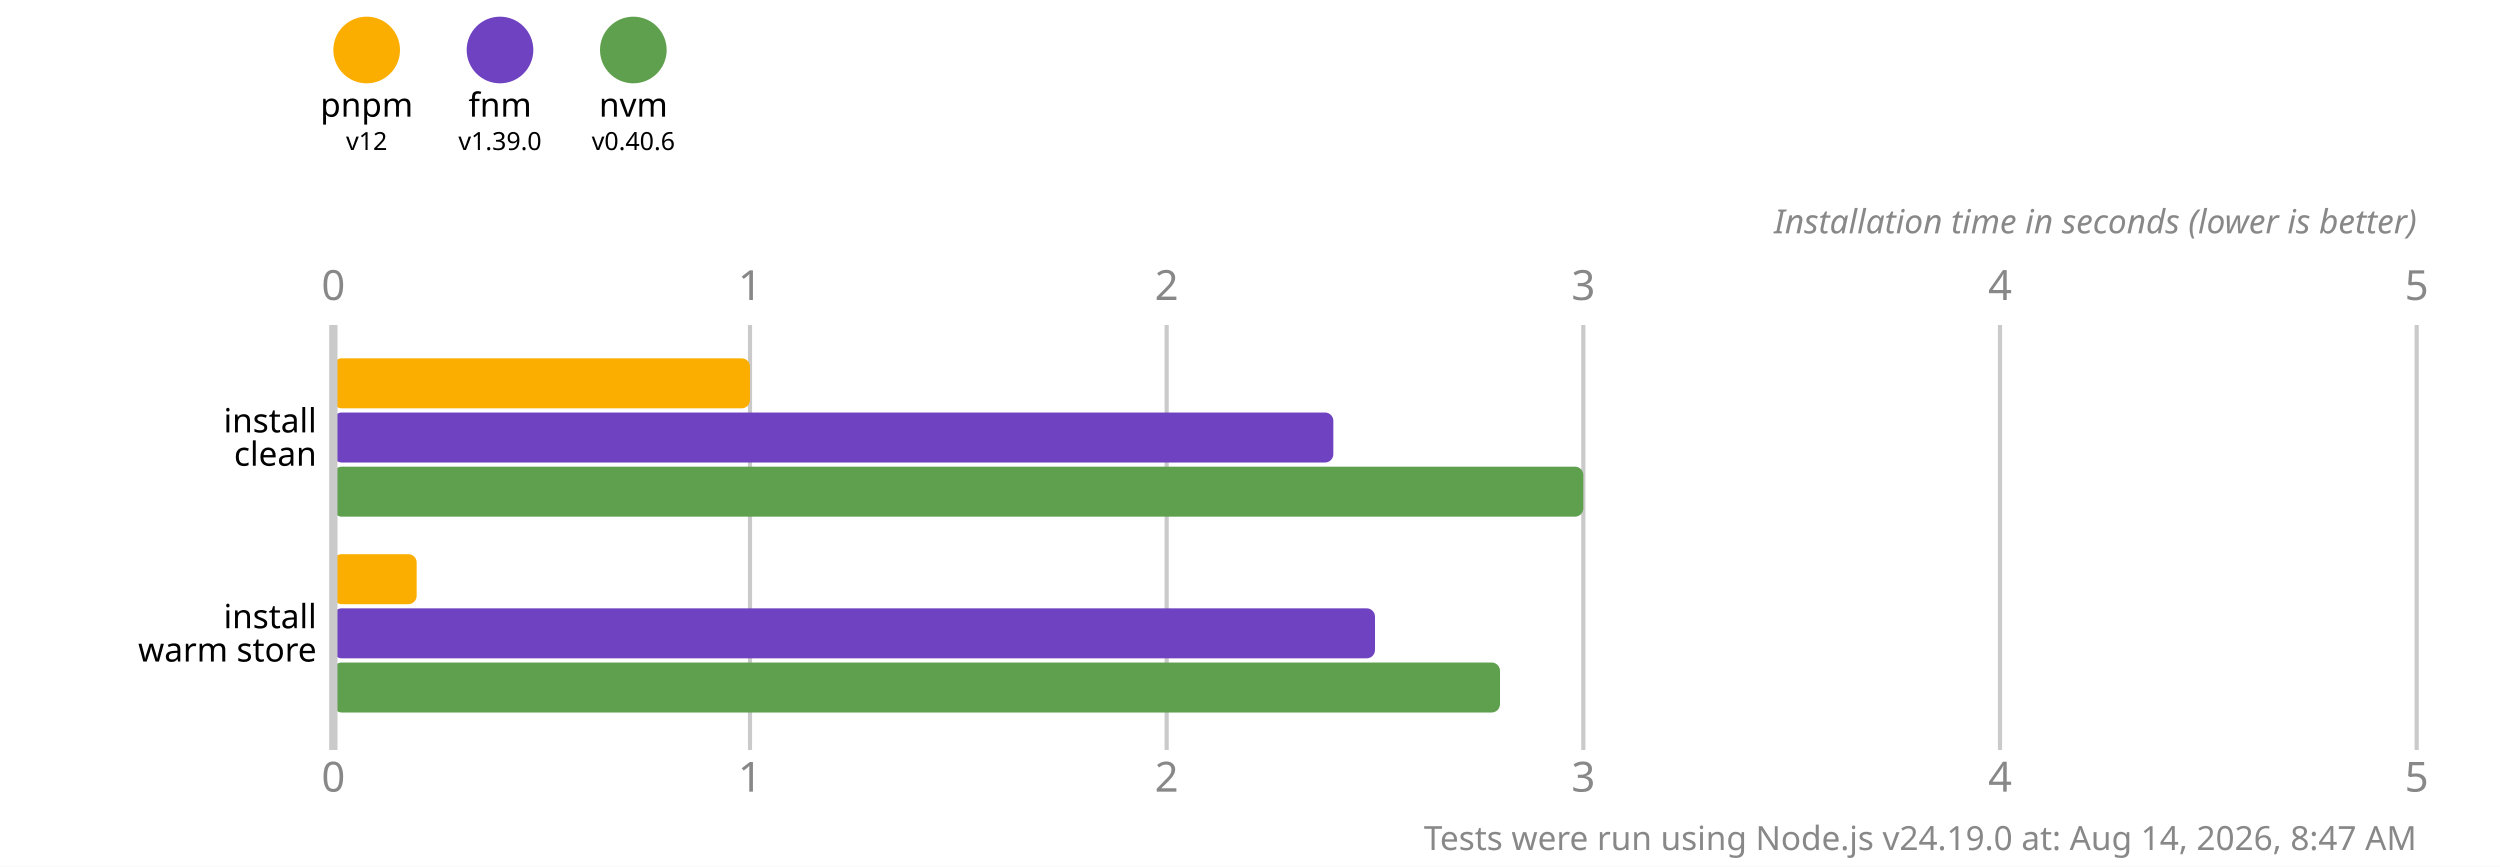
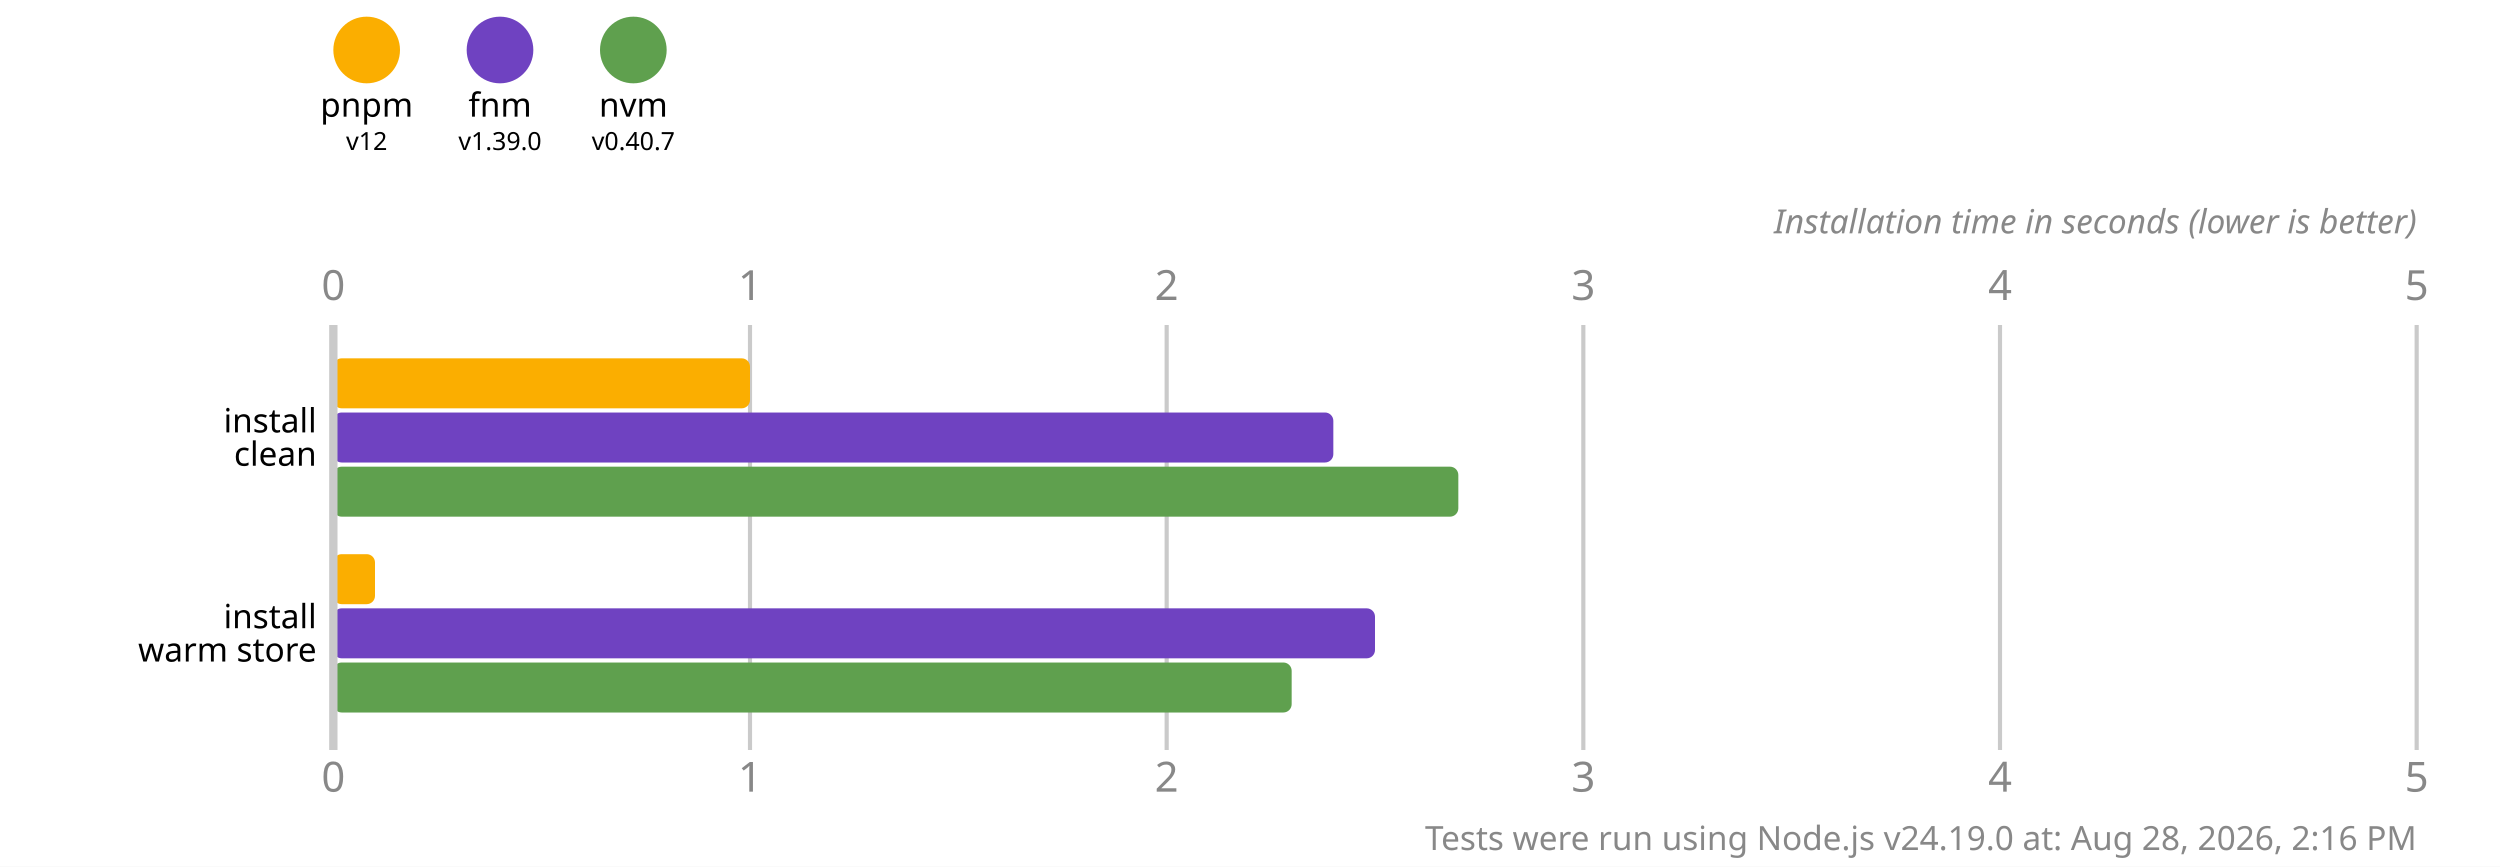
<svg xmlns="http://www.w3.org/2000/svg" version="1.1" viewBox="0 0 300 104">
  <style>
    .font { font-family: sans-serif; }
    .s3 { font-size: 3px; }
    .s4 { font-size: 4px; }
    .s5 { font-size: 5px; }
    .line { stroke: #cacaca; }
    .width { stroke-width: 0.5; }
    .text { fill: #888; }
  </style>
  <rect x="0" y="0" width="300" height="104" fill="#fff" />
  <circle cx="44" cy="6" r="4" fill="#fbae00" />
  <text x="44" y="14" class="font s4" text-anchor="middle">pnpm</text>
  <text x="44" y="18" class="font s3" text-anchor="middle">v12</text>
  <circle cx="60" cy="6" r="4" fill="#6f42c1" />
  <text x="60" y="14" class="font s4" text-anchor="middle">fnm</text>
  <text x="60" y="18" class="font s3" text-anchor="middle">v1.39.0</text>
  <circle cx="76" cy="6" r="4" fill="#5fa04e" />
  <text x="76" y="14" class="font s4" text-anchor="middle">nvm</text>
-   <text x="76" y="18" class="font s3" text-anchor="middle">v0.40.6</text>
+   <text x="76" y="18" class="font s3" text-anchor="middle">v0.40.7</text>
  <text x="40" y="36" class="font s5 text" text-anchor="middle">0</text>
  <text x="40" y="95" class="font s5 text" text-anchor="middle">0</text>
  <line x1="90" y1="39" x2="90" y2="90" class="line width" />
  <text x="90" y="36" class="font s5 text" text-anchor="middle">1</text>
  <text x="90" y="95" class="font s5 text" text-anchor="middle">1</text>
  <line x1="140" y1="39" x2="140" y2="90" class="line width" />
  <text x="140" y="36" class="font s5 text" text-anchor="middle">2</text>
  <text x="140" y="95" class="font s5 text" text-anchor="middle">2</text>
  <line x1="190" y1="39" x2="190" y2="90" class="line width" />
  <text x="190" y="36" class="font s5 text" text-anchor="middle">3</text>
  <text x="190" y="95" class="font s5 text" text-anchor="middle">3</text>
  <line x1="240" y1="39" x2="240" y2="90" class="line width" />
  <text x="240" y="36" class="font s5 text" text-anchor="middle">4</text>
  <text x="240" y="95" class="font s5 text" text-anchor="middle">4</text>
  <line x1="290" y1="39" x2="290" y2="90" class="line width" />
  <text x="290" y="36" class="font s5 text" text-anchor="middle">5</text>
  <text x="290" y="95" class="font s5 text" text-anchor="middle">5</text>
  <text x="290" y="28" class="font s4 text" font-style="italic" text-anchor="end">Installation time in seconds (lower is better)</text>
  <rect x="40" y="43" width="50" height="6" fill="#fbae00" rx="1" ry="1" />
  <rect x="40" y="49.5" width="120" height="6" fill="#6f42c1" rx="1" ry="1" />
-   <rect x="40" y="56" width="150" height="6" fill="#5fa04e" rx="1" ry="1" />
-   <rect x="40" y="66.5" width="10" height="6" fill="#fbae00" rx="1" ry="1" />
+   <rect x="40" y="56" width="135" height="6" fill="#5fa04e" rx="1" ry="1" />
+   <rect x="40" y="66.5" width="5" height="6" fill="#fbae00" rx="1" ry="1" />
  <rect x="40" y="73" width="125" height="6" fill="#6f42c1" rx="1" ry="1" />
-   <rect x="40" y="79.5" width="140" height="6" fill="#5fa04e" rx="1" ry="1" />
+   <rect x="40" y="79.5" width="115" height="6" fill="#5fa04e" rx="1" ry="1" />
  <line x1="40" y1="39" x2="40" y2="90" class="line" />
  <text x="38" y="50.5" class="font s4" dominant-baseline="middle" text-anchor="end">install</text>
  <text x="38" y="54.5" class="font s4" dominant-baseline="middle" text-anchor="end">clean</text>
  <text x="38" y="74" class="font s4" dominant-baseline="middle" text-anchor="end">install</text>
  <text x="38" y="78" class="font s4" dominant-baseline="middle" text-anchor="end">warm store</text>
-   <text x="290" y="102" class="font s4 text" text-anchor="end">Tests were run using Node.js v24.19.0 at: Aug 14, 2026, 8:47 AM</text>
+   <text x="290" y="102" class="font s4 text" text-anchor="end">Tests were run using Node.js v24.19.0 at: Aug 28, 2026, 2:16 PM</text>
</svg>
